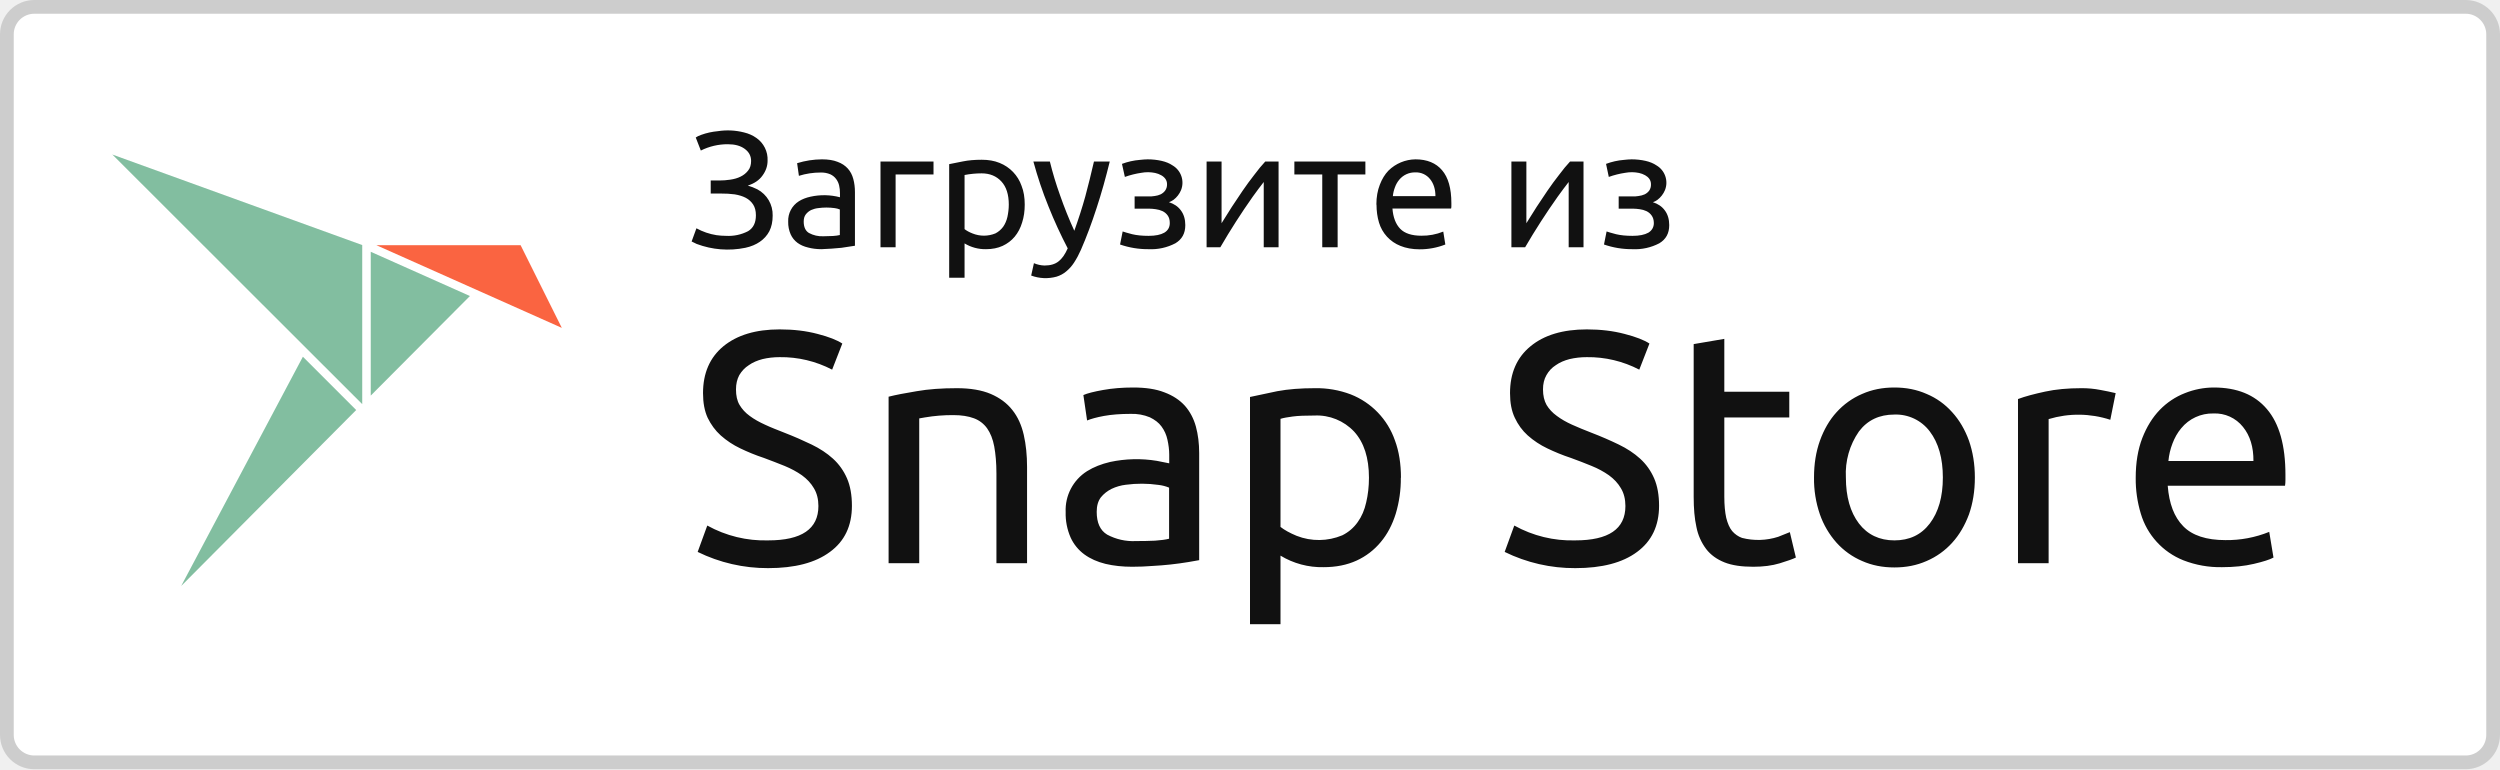
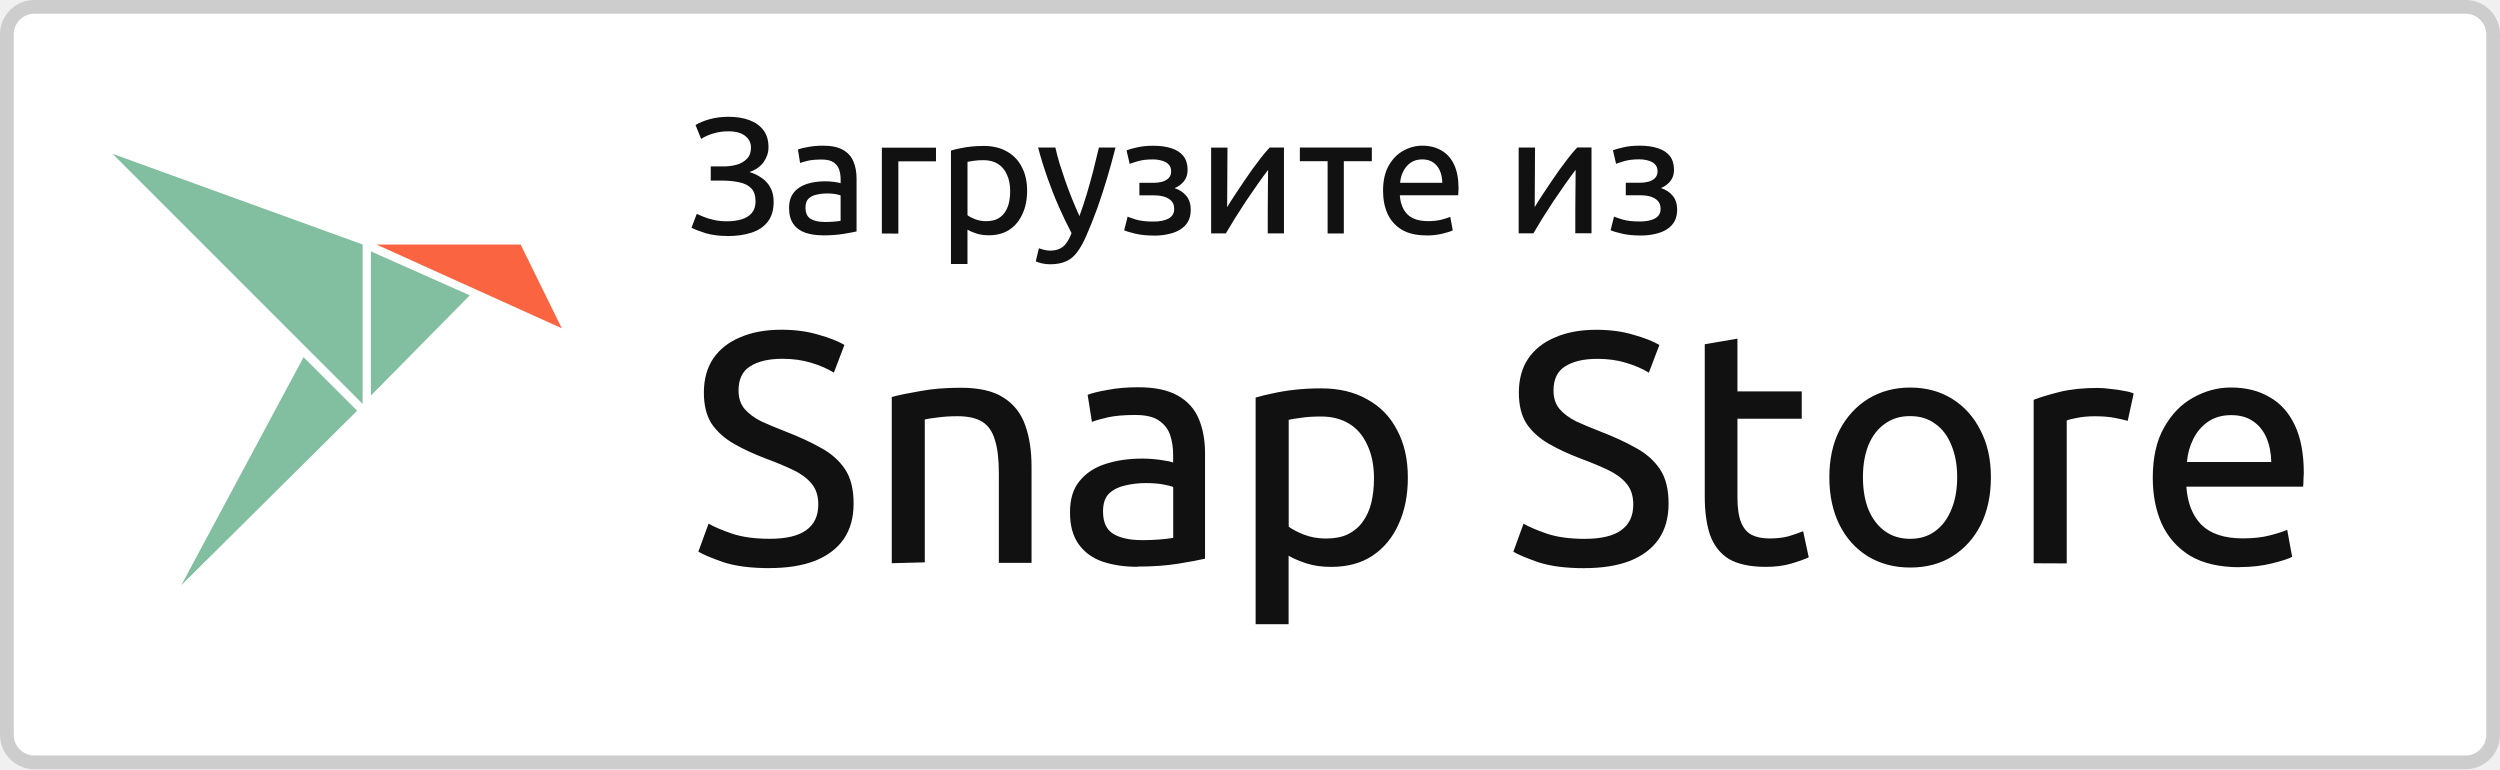
- <svg xmlns="http://www.w3.org/2000/svg" width="182" height="56">
-   <g fill="none" fill-rule="evenodd">
-     <rect stroke="#CDCDCD" fill="#FFF" x=".5" y=".5" width="181" height="55" rx="2" />
-     <g fill-rule="nonzero">
-       <path d="M26.99 28.8V18.33l7.22 3.22-7.22 7.25zM13.2 42.64l8.85-16.67 3.88 3.88-12.73 12.8zm-5.05-31.4l18.22 6.6v11.58L8.16 11.23z" fill="#82BEA0" />
-       <path fill="#FA6441" d="M37.9 17.85H27.4l13.5 6.02z" />
+ <svg xmlns="http://www.w3.org/2000/svg" id="a" enable-background="new 0 0 182 56" version="1.1" viewBox="0 0 182 56">
+   <style id="b" type="text/css">.st0 {
+ 			fill-rule: evenodd;
+ 			clip-rule: evenodd;
+ 			fill: #FFFFFF;
+ 			stroke: #CDCDCD;
+ 		}
+ 
+ 		.st1 {
+ 			fill: #82BEA0;
+ 		}
+ 
+ 		.st2 {
+ 			fill: #FA6441;
+ 		}
+ 
+ 		.st3 {
+ 			fill: #111111;
+ 		}
+ 
+ 		.st4 {
+ 			font-family: 'Ubuntu';
+ 		}
+ 
+ 		.st5 {
+ 			font-size: 12px;
+ 			font-weight: 500;
+ 		}
+ 
+ 		.st6 {
+ 			font-size: 24px;
+ 			font-weight: 500;
+ 		}</style>
+   <g id="e">
+     <g id="f">
+       <path id="g" class="st0" d="m2.5 0.5h177c1.1 0 2 0.9 2 2v51c0 1.1-0.9 2-2 2h-177c-1.1 0-2-0.9-2-2v-51c0-1.1 0.9-2 2-2z" />
+       <g id="h" transform="translate(8 11)">
+         <path id="i" class="st1" d="M19,17.8V7.3l7.2,3.2L19,17.8z M5.2,31.6L14.1,15l3.9,3.9L5.2,31.6z M0.2,0.2l18.2,6.6v11.6     L0.2,0.2z" />
+         <polygon id="j" class="st2" points="29.9 6.8 19.4 6.8 32.9 12.9" />
+       </g>
+       <path id="k" class="st3 st4 st5" transform="translate(50,17)" d="m2.94 0.18q-0.876 0-1.57-0.204-0.684-0.216-1.03-0.396l0.384-1.01q0.192 0.084 0.504 0.216 0.324 0.132 0.756 0.228t0.912 0.096q0.636 0 1.1-0.144t0.732-0.456q0.276-0.324 0.276-0.852 0-0.636-0.324-0.96t-0.888-0.432q-0.564-0.12-1.27-0.12h-0.78v-1.03h0.936q0.48 0 0.936-0.12 0.468-0.132 0.756-0.432 0.3-0.3 0.3-0.816 0-0.528-0.42-0.852-0.42-0.336-1.22-0.336-0.6 0-1.1 0.156-0.504 0.144-0.888 0.396l-0.408-1.01q0.384-0.24 1.01-0.42 0.636-0.18 1.4-0.18 0.852 0 1.5 0.24 0.66 0.24 1.03 0.732 0.372 0.48 0.372 1.25 0 0.564-0.348 1.07-0.348 0.492-1.04 0.732 0.468 0.132 0.864 0.408 0.408 0.264 0.648 0.696 0.252 0.432 0.252 1.06 0 0.888-0.42 1.44t-1.18 0.804-1.78 0.252zm6.96-0.048q-0.72 0-1.28-0.192-0.552-0.192-0.864-0.636t-0.312-1.16q0-0.708 0.348-1.13 0.348-0.432 0.948-0.624t1.33-0.192q0.336 0 0.672 0.048 0.348 0.048 0.456 0.096v-0.288q0-0.384-0.108-0.708t-0.408-0.528q-0.288-0.204-0.864-0.204-0.6 0-0.984 0.084-0.372 0.084-0.588 0.168l-0.156-0.984q0.24-0.096 0.732-0.18 0.492-0.096 1.1-0.096 0.912 0 1.44 0.3 0.54 0.3 0.768 0.852 0.228 0.54 0.228 1.25v3.84q-0.3 0.072-0.96 0.18t-1.5 0.108zm0.12-0.972q0.372 0 0.672-0.024 0.312-0.024 0.504-0.06v-1.85q-0.108-0.048-0.372-0.096t-0.636-0.048-0.732 0.084q-0.348 0.072-0.588 0.288-0.228 0.216-0.228 0.66 0 0.588 0.372 0.816t1.01 0.228zm4.18 0.84v-6.25h3.94v0.996h-2.74v5.26zm5.03 2.22v-8.26q0.276-0.084 0.636-0.156 0.372-0.084 0.816-0.132t0.936-0.048q0.972 0 1.67 0.396 0.708 0.384 1.09 1.12 0.396 0.732 0.396 1.74 0 0.96-0.336 1.69-0.324 0.732-0.948 1.15-0.612 0.408-1.51 0.408-0.504 0-0.912-0.132-0.396-0.132-0.636-0.276v2.5zm2.57-3.12q0.468 0 0.792-0.156 0.336-0.168 0.54-0.456 0.216-0.3 0.312-0.696 0.096-0.408 0.096-0.888 0-0.696-0.24-1.2-0.228-0.516-0.66-0.78t-1.03-0.264q-0.432 0-0.732 0.048-0.288 0.036-0.444 0.072v3.89q0.192 0.144 0.552 0.288 0.372 0.144 0.816 0.144zm4.66 3.14q-0.336 0-0.636-0.072-0.288-0.072-0.42-0.144l0.228-0.948q0.132 0.048 0.36 0.108t0.456 0.06q0.408 0 0.684-0.132 0.288-0.12 0.492-0.408 0.216-0.288 0.384-0.732-0.48-0.912-0.924-1.92t-0.828-2.1-0.684-2.21h1.26q0.12 0.54 0.3 1.15 0.192 0.612 0.42 1.27 0.228 0.648 0.492 1.31 0.264 0.648 0.54 1.26 0.3-0.828 0.54-1.63 0.24-0.816 0.456-1.64 0.216-0.84 0.42-1.72h1.21q-0.3 1.18-0.636 2.3-0.336 1.12-0.708 2.16-0.372 1.03-0.792 1.98-0.312 0.72-0.66 1.18-0.336 0.456-0.804 0.66-0.456 0.216-1.15 0.216zm7.56-2.09q-0.768 0-1.34-0.132t-0.84-0.252l0.252-0.996q0.144 0.072 0.612 0.216 0.48 0.144 1.26 0.144 0.72 0 1.12-0.228t0.396-0.684q0-0.324-0.144-0.516t-0.372-0.3q-0.216-0.108-0.468-0.144t-0.468-0.036h-1.08v-0.912h1.04q0.3 0 0.588-0.072t0.48-0.252q0.204-0.192 0.204-0.504 0-0.324-0.18-0.504-0.168-0.192-0.48-0.276-0.3-0.096-0.684-0.096-0.612 0-1.04 0.12-0.42 0.12-0.636 0.204l-0.228-0.984q0.276-0.108 0.768-0.216 0.504-0.12 1.19-0.12 0.732 0 1.3 0.18t0.876 0.564 0.312 1.01q0 0.504-0.276 0.84-0.264 0.324-0.672 0.492 0.552 0.18 0.864 0.576 0.312 0.384 0.312 0.996 0 0.492-0.192 0.852-0.192 0.348-0.552 0.576-0.348 0.228-0.84 0.336-0.48 0.12-1.07 0.12zm4.15-0.156v-6.25h1.19q0 1.22-0.012 2.34t-0.012 2q0.252-0.42 0.552-0.876t0.624-0.936 0.648-0.936q0.336-0.456 0.648-0.864 0.324-0.408 0.624-0.732h1.04v6.25h-1.18q0-0.84 0-1.67 0.012-0.828 0.012-1.58 0.012-0.756 0.012-1.37-0.36 0.468-0.78 1.07-0.408 0.588-0.84 1.22-0.42 0.636-0.804 1.25-0.372 0.6-0.648 1.08zm8.48 0v-5.26h-2.02v-0.996h5.24v0.996h-2.04v5.26zm7.2 0.144q-1.1 0-1.81-0.42-0.696-0.432-1.03-1.16-0.324-0.732-0.324-1.67 0-1.1 0.408-1.82 0.408-0.732 1.06-1.09 0.66-0.372 1.38-0.372 0.816 0 1.4 0.348 0.6 0.336 0.924 1.03 0.324 0.684 0.324 1.74 0 0.108-0.012 0.24 0 0.132-0.012 0.252h-4.25q0.06 0.888 0.552 1.39 0.504 0.492 1.5 0.492 0.576 0 0.984-0.108 0.42-0.108 0.636-0.204l0.18 0.984q-0.204 0.108-0.744 0.24-0.528 0.132-1.16 0.132zm-1.92-3.83h3.07q-0.012-0.504-0.18-0.888t-0.492-0.6q-0.312-0.216-0.792-0.216-0.492 0-0.84 0.24t-0.54 0.636q-0.192 0.384-0.228 0.828zm8.63 3.68v-6.25h1.19q0 1.22-0.012 2.34t-0.012 2q0.252-0.42 0.552-0.876t0.624-0.936 0.648-0.936q0.336-0.456 0.648-0.864 0.324-0.408 0.624-0.732h1.04v6.25h-1.18q0-0.84 0-1.67 0.012-0.828 0.012-1.58 0.012-0.756 0.012-1.37-0.36 0.468-0.78 1.07-0.408 0.588-0.84 1.22-0.42 0.636-0.804 1.25-0.372 0.6-0.648 1.08zm8.87 0.156q-0.768 0-1.34-0.132t-0.84-0.252l0.252-0.996q0.144 0.072 0.612 0.216 0.48 0.144 1.26 0.144 0.72 0 1.12-0.228t0.396-0.684q0-0.324-0.144-0.516t-0.372-0.3q-0.216-0.108-0.468-0.144t-0.468-0.036h-1.08v-0.912h1.04q0.3 0 0.588-0.072t0.48-0.252q0.204-0.192 0.204-0.504 0-0.324-0.18-0.504-0.168-0.192-0.48-0.276-0.3-0.096-0.684-0.096-0.612 0-1.04 0.12-0.42 0.12-0.636 0.204l-0.228-0.984q0.276-0.108 0.768-0.216 0.504-0.12 1.19-0.12 0.732 0 1.3 0.18t0.876 0.564 0.312 1.01q0 0.504-0.276 0.84-0.264 0.324-0.672 0.492 0.552 0.18 0.864 0.576 0.312 0.384 0.312 0.996 0 0.492-0.192 0.852-0.192 0.348-0.552 0.576-0.348 0.228-0.84 0.336-0.48 0.12-1.07 0.12z" fill="#111" aria-label="Загрузите из" />
+       <path id="l" class="st3 st4 st6" transform="translate(50,41)" d="m6.02 0.36q-2.04 0-3.36-0.432-1.3-0.456-1.82-0.768l0.744-2.04q0.576 0.336 1.68 0.72 1.13 0.384 2.76 0.384 1.8 0 2.66-0.624 0.888-0.624 0.888-1.87 0-0.96-0.504-1.54-0.48-0.576-1.34-0.984t-2.02-0.84q-1.27-0.48-2.28-1.06t-1.61-1.44q-0.576-0.888-0.576-2.28 0-1.46 0.672-2.47 0.696-1.03 1.97-1.56 1.27-0.552 3-0.552 1.49 0 2.69 0.36 1.2 0.336 1.9 0.744l-0.768 2.02q-0.696-0.432-1.66-0.72-0.936-0.288-2.09-0.288-1.49 0-2.35 0.552-0.84 0.528-0.84 1.75 0 0.816 0.432 1.34 0.456 0.528 1.22 0.912 0.792 0.36 1.78 0.744 1.49 0.576 2.59 1.2 1.1 0.6 1.73 1.54t0.624 2.52q0 1.51-0.72 2.57-0.72 1.03-2.09 1.58-1.37 0.528-3.31 0.528zm8.9-0.36v-12.1q0.816-0.216 2.09-0.432 1.27-0.24 2.93-0.24 2.02 0 3.12 0.72 1.13 0.72 1.58 2.02 0.456 1.27 0.456 3v7.01h-2.38v-6.53q0-1.54-0.288-2.42-0.264-0.912-0.912-1.32t-1.82-0.408q-0.792 0-1.46 0.096-0.648 0.072-0.912 0.144v10.4zm17.9 0.264q-1.44 0-2.57-0.384-1.1-0.384-1.73-1.27t-0.624-2.33q0-1.42 0.696-2.26 0.696-0.864 1.9-1.25t2.66-0.384q0.672 0 1.34 0.096 0.696 0.096 0.912 0.192v-0.576q0-0.768-0.216-1.42t-0.816-1.06q-0.576-0.408-1.73-0.408-1.2 0-1.97 0.168-0.744 0.168-1.18 0.336l-0.312-1.97q0.48-0.192 1.46-0.36 0.984-0.192 2.21-0.192 1.82 0 2.88 0.6 1.08 0.6 1.54 1.7 0.456 1.08 0.456 2.5v7.68q-0.6 0.144-1.92 0.36t-3 0.216zm0.24-1.94q0.744 0 1.34-0.048 0.624-0.048 1.01-0.12v-3.7q-0.216-0.096-0.744-0.192t-1.27-0.096-1.46 0.168q-0.696 0.144-1.18 0.576-0.456 0.432-0.456 1.32 0 1.18 0.744 1.63t2.02 0.456zm8.35 6.12v-16.5q0.552-0.168 1.27-0.312 0.744-0.168 1.63-0.264t1.87-0.096q1.94 0 3.34 0.792 1.42 0.768 2.18 2.23 0.792 1.46 0.792 3.48 0 1.92-0.672 3.38-0.648 1.46-1.9 2.3-1.22 0.816-3.02 0.816-1.01 0-1.82-0.264-0.792-0.264-1.27-0.552v4.99zm5.14-6.24q0.936 0 1.58-0.312 0.672-0.336 1.08-0.912 0.432-0.6 0.624-1.39 0.192-0.816 0.192-1.78 0-1.39-0.48-2.4-0.456-1.03-1.32-1.56t-2.06-0.528q-0.864 0-1.46 0.096-0.576 0.072-0.888 0.144v7.78q0.384 0.288 1.1 0.576 0.744 0.288 1.63 0.288zm18.8 2.16q-2.04 0-3.36-0.432-1.3-0.456-1.82-0.768l0.744-2.04q0.576 0.336 1.68 0.72 1.13 0.384 2.76 0.384 1.8 0 2.66-0.624 0.888-0.624 0.888-1.87 0-0.96-0.504-1.54-0.48-0.576-1.34-0.984t-2.02-0.84q-1.27-0.48-2.28-1.06t-1.61-1.44q-0.576-0.888-0.576-2.28 0-1.46 0.672-2.47 0.696-1.03 1.97-1.56 1.27-0.552 3-0.552 1.49 0 2.69 0.36 1.2 0.336 1.9 0.744l-0.768 2.02q-0.696-0.432-1.66-0.72-0.936-0.288-2.09-0.288-1.49 0-2.35 0.552-0.84 0.528-0.84 1.75 0 0.816 0.432 1.34 0.456 0.528 1.22 0.912 0.792 0.36 1.78 0.744 1.49 0.576 2.59 1.2 1.1 0.6 1.73 1.54t0.624 2.52q0 1.51-0.72 2.57-0.72 1.03-2.09 1.58-1.37 0.528-3.31 0.528zm13.2-0.096q-1.7 0-2.69-0.576-0.96-0.6-1.37-1.75-0.384-1.15-0.384-2.78v-11.1l2.38-0.408v3.84h4.68v1.99h-4.68v5.74q0 1.13 0.264 1.8 0.264 0.648 0.768 0.912 0.528 0.264 1.3 0.264 0.816 0 1.42-0.168 0.624-0.192 1.03-0.36l0.408 1.9q-0.456 0.216-1.27 0.456t-1.85 0.24zm10.5 0.048q-1.73 0-3.07-0.816-1.32-0.816-2.06-2.28-0.744-1.49-0.744-3.48 0-1.97 0.744-3.43 0.768-1.46 2.09-2.28 1.34-0.816 3.05-0.816 1.73 0 3.05 0.816t2.06 2.28q0.768 1.46 0.768 3.43 0 1.99-0.744 3.48-0.744 1.46-2.06 2.28-1.3 0.816-3.07 0.816zm0-2.09q1.08 0 1.82-0.552 0.768-0.552 1.18-1.56 0.432-1.01 0.432-2.38 0-1.34-0.432-2.35-0.408-1.01-1.18-1.54-0.744-0.552-1.82-0.552-1.06 0-1.82 0.552-0.768 0.528-1.2 1.54-0.408 1.01-0.408 2.35 0 1.37 0.408 2.38 0.432 1.01 1.2 1.56t1.82 0.552zm9 1.78v-11.9q0.744-0.288 1.9-0.576 1.18-0.288 2.74-0.288 0.456 0 0.96 0.072 0.528 0.048 0.984 0.144 0.456 0.072 0.696 0.192l-0.432 1.99q-0.312-0.096-0.936-0.216-0.6-0.12-1.46-0.12-0.72 0-1.3 0.12-0.552 0.096-0.744 0.192v10.4zm15 0.288q-2.21 0-3.62-0.84-1.39-0.864-2.06-2.33-0.648-1.46-0.648-3.34 0-2.21 0.816-3.65 0.816-1.46 2.11-2.18 1.32-0.744 2.76-0.744 1.63 0 2.81 0.696 1.2 0.672 1.85 2.06 0.648 1.37 0.648 3.48 0 0.216-0.024 0.48 0 0.264-0.024 0.504h-8.5q0.12 1.78 1.1 2.78 1.01 0.984 3 0.984 1.15 0 1.97-0.216 0.84-0.216 1.27-0.408l0.36 1.97q-0.408 0.216-1.49 0.48-1.06 0.264-2.33 0.264zm-3.84-7.66h6.14q-0.024-1.01-0.36-1.78t-0.984-1.2q-0.624-0.432-1.58-0.432-0.984 0-1.68 0.48t-1.08 1.27q-0.384 0.768-0.456 1.66z" fill="#111" aria-label="Snap Store" />
    </g>
-     <path d="M51.74 13.14h.62c.27 0 .54-.02.8-.06.28-.04.53-.11.75-.22.23-.11.41-.26.55-.44.15-.18.22-.42.22-.7 0-.36-.15-.65-.46-.88-.31-.23-.72-.34-1.23-.34a4.35 4.35 0 00-1.97.46l-.37-.95c.1-.07.22-.13.39-.19a4.84 4.84 0 011.22-.27 4.74 4.74 0 011.9.09c.34.08.65.22.9.4a1.9 1.9 0 01.82 1.66c0 .38-.12.74-.37 1.08-.24.34-.6.58-1.07.73.24.07.47.16.69.27a2.1 2.1 0 011.12 1.92c0 .44-.08.81-.24 1.13-.17.32-.4.57-.69.77-.29.2-.64.35-1.06.44a6.4 6.4 0 01-3.54-.28 5.73 5.73 0 01-.37-.18l.35-.96a4.48 4.48 0 001.46.5c.22.03.46.05.7.05a3.1 3.1 0 001.6-.34c.38-.23.57-.61.57-1.16 0-.32-.07-.58-.2-.78-.13-.2-.31-.37-.54-.49-.23-.12-.5-.2-.8-.25a7.1 7.1 0 00-1-.06h-.75v-.95zm8.2 4.06l.7-.02c.2-.01.37-.04.5-.07v-1.86a1.43 1.43 0 00-.38-.1 4.34 4.34 0 00-1.19 0c-.19.02-.36.07-.52.14a1.1 1.1 0 00-.39.32c-.1.13-.15.3-.15.52 0 .4.13.68.38.83a2 2 0 001.05.24zm-.1-5.6c.45 0 .83.06 1.13.18.31.11.56.28.75.49.19.21.32.46.4.76.08.29.12.61.12.96v3.9a115 115 0 01-.98.15 22.5 22.5 0 01-1.46.1c-.35 0-.67-.04-.97-.12-.3-.07-.55-.18-.77-.34a1.57 1.57 0 01-.5-.62 2.16 2.16 0 01-.18-.92 1.67 1.67 0 01.78-1.49c.24-.15.52-.26.84-.33a4.58 4.58 0 012.15.04v-.3c0-.2-.02-.37-.06-.55a1.25 1.25 0 00-.22-.48 1.1 1.1 0 00-.42-.34 1.67 1.67 0 00-.7-.13 5.27 5.27 0 00-1.59.24l-.13-.92a6.22 6.22 0 011.81-.28zm8.11 1.1H65.2V18H64.1v-6.24h3.86v.94zm5.49 2.2c0-.74-.18-1.3-.54-1.69-.36-.39-.84-.59-1.44-.59a6.59 6.59 0 00-1.24.12v3.94c.14.11.33.22.59.32a2.21 2.21 0 001.66-.01c.23-.12.41-.28.56-.48.14-.2.25-.45.31-.72.06-.28.1-.58.1-.9zm1.16 0c0 .46-.06.9-.19 1.3-.12.4-.3.74-.54 1.03-.24.29-.54.51-.88.67-.35.16-.75.24-1.2.24a2.9 2.9 0 01-1.57-.42v2.5H69.1v-8.27l1-.2c.39-.08.85-.12 1.37-.12.48 0 .91.07 1.3.23a2.78 2.78 0 011.6 1.67c.16.4.23.86.23 1.36zm.67 4.26a2.12 2.12 0 00.76.17c.44 0 .78-.1 1.03-.3.25-.19.47-.5.67-.95-.5-.96-.97-1.97-1.4-3.05-.44-1.08-.8-2.17-1.1-3.27h1.2a24.27 24.27 0 00.74 2.45 29.42 29.42 0 001.04 2.59c.3-.84.57-1.67.8-2.5.22-.82.43-1.67.63-2.54h1.15c-.29 1.18-.6 2.3-.96 3.39-.35 1.08-.73 2.1-1.14 3.04a6.4 6.4 0 01-.5.93 2.8 2.8 0 01-.57.64c-.2.17-.44.3-.7.38a3 3 0 01-1.85-.08l.2-.9zm8.28-7.56c.36 0 .7.04 1.01.11.31.07.58.18.8.33a1.46 1.46 0 01.62 1.8 1.71 1.71 0 01-.55.71c-.12.08-.23.14-.33.17.37.12.66.31.87.6.21.28.32.64.32 1.07 0 .6-.24 1.03-.72 1.32a3.8 3.8 0 01-1.96.43 6.14 6.14 0 01-2.07-.34l.19-.95c.13.05.36.11.69.2.33.08.73.12 1.2.12.5 0 .88-.08 1.14-.23.27-.16.4-.4.4-.7 0-.23-.05-.41-.15-.55a.97.97 0 00-.38-.32 1.67 1.67 0 00-.49-.14 3.66 3.66 0 00-.5-.04H82.6v-.89h1.01c.15 0 .3 0 .45-.03.16-.02.3-.06.43-.12a.9.9 0 00.33-.27.75.75 0 00.14-.46.66.66 0 00-.12-.4.91.91 0 00-.3-.26 1.57 1.57 0 00-.45-.17 2.6 2.6 0 00-1-.01 6.3 6.3 0 00-1.2.3l-.21-.95a4.78 4.78 0 011.3-.29c.2-.02.39-.04.57-.04zm9.53.16V18H92v-4.75c-.24.3-.5.66-.8 1.07A49.61 49.61 0 0088.84 18h-1v-6.24h1.09v4.49a51.73 51.73 0 011.53-2.36c.28-.4.56-.8.85-1.16.28-.38.55-.7.8-.97h.98zm6.32 0v.94h-2.02V18h-1.12v-5.3h-2.03v-.94h5.17zm.8 3.13c0-.55.09-1.03.25-1.44.16-.42.37-.76.63-1.03a2.85 2.85 0 011.97-.82c.84 0 1.49.27 1.93.79.45.52.68 1.32.68 2.4v.18c0 .08 0 .15-.02.21h-4.27c.05.65.24 1.14.57 1.48.32.33.84.5 1.53.5a4.1 4.1 0 001.6-.3l.15.94a5.08 5.08 0 01-1.87.35c-.54 0-1.01-.09-1.4-.25a2.63 2.63 0 01-1.56-1.7c-.12-.4-.18-.84-.18-1.3zm4.3-.61c0-.5-.13-.92-.39-1.24a1.3 1.3 0 00-1.07-.49 1.47 1.47 0 00-1.18.54 1.8 1.8 0 00-.31.55c-.08.21-.13.42-.15.64h3.1zm10.78-2.52V18h-1.08v-4.75c-.24.3-.5.66-.8 1.07a49.61 49.61 0 00-2.37 3.68h-1v-6.24h1.09v4.49a51.73 51.73 0 011.53-2.36c.28-.4.56-.8.85-1.16.28-.38.55-.7.8-.97h.98zm3.5-.16c.36 0 .7.04 1.01.11.31.07.58.18.8.33a1.46 1.46 0 01.62 1.8 1.71 1.71 0 01-.55.71c-.11.08-.22.14-.33.17.37.12.66.31.87.6.21.28.32.64.32 1.07 0 .6-.24 1.03-.72 1.32a3.8 3.8 0 01-1.96.43 6.14 6.14 0 01-2.07-.34l.19-.95c.13.05.36.11.69.2.33.08.73.12 1.2.12.5 0 .88-.08 1.15-.23.26-.16.4-.4.4-.7 0-.23-.06-.41-.16-.55a.97.97 0 00-.38-.32 1.67 1.67 0 00-.49-.14 3.66 3.66 0 00-.49-.04h-1.04v-.89h1c.15 0 .3 0 .45-.03.16-.02.3-.06.44-.12a.9.9 0 00.33-.27.75.75 0 00.13-.46.66.66 0 00-.12-.4.91.91 0 00-.3-.26 1.57 1.57 0 00-.45-.17 2.6 2.6 0 00-1-.01 6.3 6.3 0 00-1.2.3l-.2-.95a4.78 4.78 0 011.3-.29c.2-.02.38-.04.56-.04zM55.93 39.34c2.43 0 3.65-.83 3.65-2.5 0-.5-.11-.94-.33-1.3-.21-.36-.5-.67-.87-.94-.37-.26-.8-.49-1.26-.68-.48-.2-.98-.38-1.5-.58-.61-.2-1.19-.44-1.73-.7a6.05 6.05 0 01-1.42-.94c-.4-.36-.71-.79-.95-1.28-.23-.5-.34-1.1-.34-1.8 0-1.46.5-2.6 1.48-3.41 1-.82 2.36-1.23 4.1-1.23 1.02 0 1.93.11 2.76.33.82.21 1.42.45 1.8.7l-.74 1.9a8.05 8.05 0 00-3.82-.91c-.44 0-.86.05-1.24.14-.38.1-.72.24-1 .44-.3.19-.52.43-.7.73-.16.3-.24.64-.24 1.04 0 .45.08.83.26 1.13.18.3.42.57.74.8.32.24.7.45 1.12.64.42.2.9.38 1.4.58.72.28 1.38.57 1.98.86.6.29 1.12.63 1.56 1.03.44.4.78.88 1.02 1.43.24.55.36 1.22.36 2 0 1.46-.53 2.58-1.6 3.36-1.06.79-2.56 1.18-4.5 1.18a11.54 11.54 0 01-5.13-1.18l.7-1.92a8.63 8.63 0 004.44 1.08zm8.76-10.46c.51-.13 1.19-.26 2.04-.4.85-.15 1.82-.22 2.93-.22.99 0 1.81.14 2.47.42.65.28 1.18.67 1.57 1.17.4.5.67 1.11.83 1.81.16.7.24 1.48.24 2.33V41h-2.23v-6.53c0-.77-.06-1.42-.16-1.97-.1-.54-.28-.98-.52-1.32a2.04 2.04 0 00-.96-.73c-.4-.15-.9-.23-1.48-.23a11.93 11.93 0 00-2.1.17l-.4.07V41h-2.23V28.88zm18 10.51c.53 0 1-.01 1.4-.03.41-.03.75-.07 1.02-.14V35.5a2.86 2.86 0 00-.78-.2 8.68 8.68 0 00-2.37-.01 3.3 3.3 0 00-1.04.3c-.3.15-.57.36-.78.62-.2.27-.3.61-.3 1.05 0 .8.25 1.35.76 1.66a4 4 0 002.09.47zm-.2-11.18c.9 0 1.66.11 2.27.35.62.23 1.12.56 1.5.98.37.42.64.93.8 1.51.16.59.24 1.23.24 1.93v7.8l-.8.14a23.37 23.37 0 01-2.58.28c-.5.04-1 .06-1.5.06-.7 0-1.35-.07-1.94-.21-.6-.15-1.1-.37-1.54-.69a3.13 3.13 0 01-1-1.23 4.33 4.33 0 01-.36-1.85 3.35 3.35 0 011.56-2.98c.48-.3 1.04-.52 1.68-.67a9.16 9.16 0 013.4-.08 40.87 40.87 0 01.9.18v-.63c0-.36-.05-.73-.13-1.09a2.5 2.5 0 00-.43-.96c-.2-.28-.5-.5-.85-.67a3.34 3.34 0 00-1.4-.25c-.74 0-1.39.05-1.94.15-.55.1-.96.22-1.23.33l-.27-1.85c.29-.13.77-.25 1.44-.37.67-.12 1.4-.18 2.19-.18zm17.17 6.57c0-1.45-.36-2.57-1.08-3.36a3.72 3.72 0 00-2.88-1.17c-.68 0-1.2.02-1.58.07-.37.05-.67.1-.9.17v7.87c.28.22.67.44 1.18.65a4.42 4.42 0 003.32-.04c.46-.23.83-.55 1.12-.96.29-.4.5-.89.62-1.44.13-.55.2-1.15.2-1.79zm2.32 0a8.8 8.8 0 01-.37 2.62c-.25.8-.61 1.49-1.09 2.06a4.96 4.96 0 01-1.76 1.35c-.7.32-1.5.48-2.4.48a5.8 5.8 0 01-3.14-.84v4.99H91V28.9l1.98-.42c.8-.15 1.71-.22 2.75-.22a7 7 0 012.6.45 5.55 5.55 0 013.22 3.35c.3.8.44 1.72.44 2.72zm12.7 4.56c2.43 0 3.65-.83 3.65-2.5 0-.5-.11-.94-.33-1.3-.21-.36-.5-.67-.87-.94-.37-.26-.79-.49-1.26-.68-.47-.2-.97-.38-1.5-.58-.61-.2-1.19-.44-1.73-.7a6.05 6.05 0 01-1.42-.94c-.4-.36-.71-.79-.94-1.28-.24-.5-.35-1.1-.35-1.8 0-1.46.5-2.6 1.49-3.41.99-.82 2.36-1.23 4.1-1.23 1 0 1.92.11 2.75.33.82.21 1.43.45 1.81.7l-.74 1.9a8.05 8.05 0 00-3.82-.91c-.45 0-.86.05-1.25.14-.38.1-.72.24-1 .44-.3.19-.52.43-.69.73-.17.3-.25.64-.25 1.04 0 .45.09.83.26 1.13.18.3.43.57.75.8.32.24.69.45 1.11.64.43.2.9.38 1.4.58.73.28 1.39.57 1.99.86.6.29 1.12.63 1.56 1.03.44.4.78.88 1.02 1.43.24.55.36 1.22.36 2 0 1.46-.54 2.58-1.6 3.36-1.06.79-2.56 1.18-4.5 1.18a11.54 11.54 0 01-5.14-1.18l.7-1.92a8.63 8.63 0 004.44 1.08zm10.85-10.82h4.73v1.87h-4.73v5.76c0 .63.05 1.14.14 1.55.1.4.24.73.43.96.2.23.44.4.72.5a4.74 4.74 0 002.63-.08l.85-.34.44 1.85c-.23.11-.62.25-1.18.42-.56.17-1.2.25-1.92.25-.85 0-1.55-.1-2.1-.32s-1-.54-1.33-.97a3.9 3.9 0 01-.71-1.6c-.14-.63-.2-1.36-.2-2.2V25.05l2.23-.38v3.86zm18.24 6.24c0 1-.15 1.89-.43 2.69-.3.8-.7 1.49-1.22 2.06a5.33 5.33 0 01-1.86 1.33c-.72.32-1.5.47-2.35.47-.85 0-1.63-.15-2.35-.47a5.33 5.33 0 01-1.86-1.33 6.15 6.15 0 01-1.21-2.06 7.9 7.9 0 01-.43-2.69c0-.98.14-1.87.43-2.68.29-.8.69-1.5 1.21-2.07a5.33 5.33 0 011.86-1.33c.72-.32 1.5-.47 2.35-.47.85 0 1.63.15 2.35.47.72.3 1.34.75 1.86 1.33.52.57.93 1.27 1.22 2.07.28.81.43 1.7.43 2.68zm-2.33 0c0-1.4-.32-2.52-.95-3.35a3.08 3.08 0 00-2.58-1.23c-1.09 0-1.95.4-2.58 1.23a5.37 5.37 0 00-.95 3.35c0 1.4.32 2.52.95 3.35.63.82 1.5 1.23 2.58 1.23 1.09 0 1.95-.4 2.58-1.23.63-.83.95-1.94.95-3.35zm10.08-6.5a6.94 6.94 0 011.4.13 20.92 20.92 0 011.1.23l-.39 1.94a7.48 7.48 0 00-4.49-.05V41h-2.23V29.05c.53-.2 1.19-.37 1.97-.54.78-.17 1.66-.25 2.64-.25zm3.96 6.52c0-1.1.16-2.06.48-2.89.32-.82.74-1.5 1.27-2.05a5.16 5.16 0 011.83-1.22 5.7 5.7 0 012.1-.41c1.69 0 2.98.52 3.87 1.57.9 1.05 1.35 2.64 1.35 4.79v.37c0 .15-.01.3-.03.42h-8.54c.1 1.3.47 2.28 1.13 2.95.65.67 1.68 1.01 3.07 1.01a8.19 8.19 0 003.19-.6l.31 1.87c-.27.15-.75.3-1.43.46-.68.16-1.45.24-2.31.24a7.35 7.35 0 01-2.82-.5 5.26 5.26 0 01-3.1-3.4 8.68 8.68 0 01-.37-2.6zm8.57-1.22c.01-1-.24-1.84-.76-2.48a2.6 2.6 0 00-2.15-.98 2.94 2.94 0 00-2.35 1.08c-.27.32-.48.7-.63 1.1-.16.42-.26.85-.3 1.28h6.19z" fill="#111" />
  </g>
</svg>
